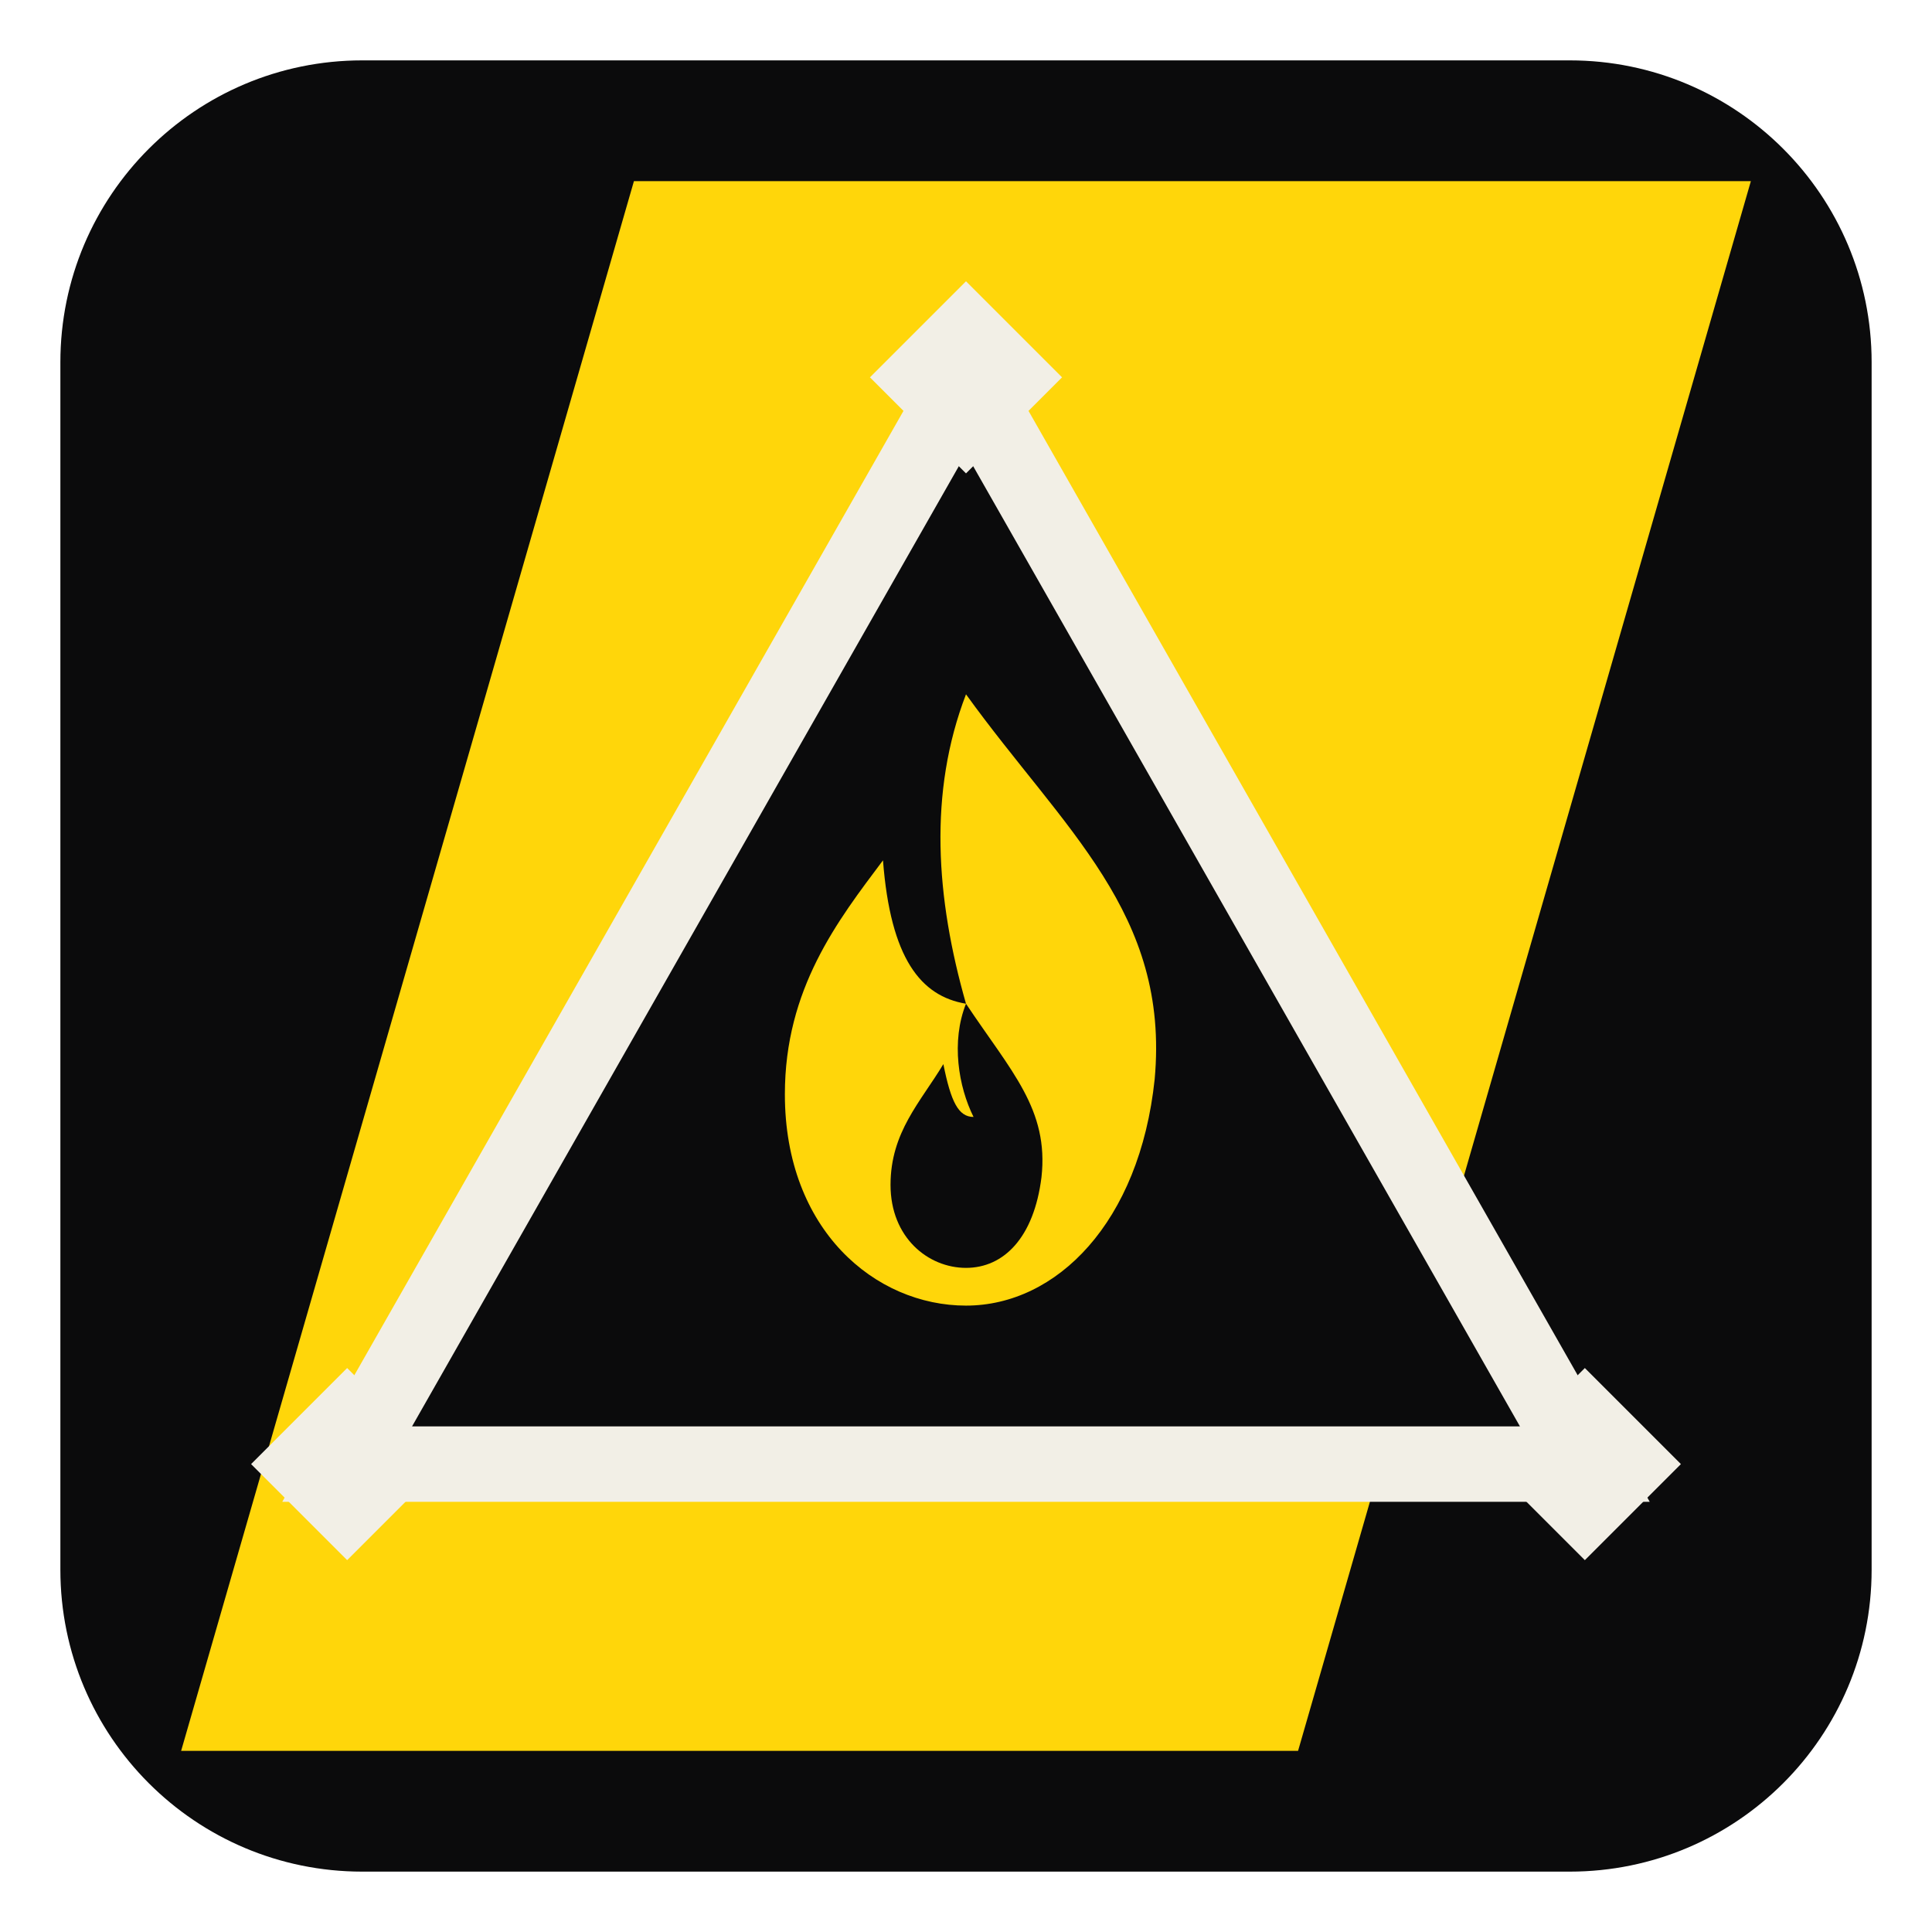
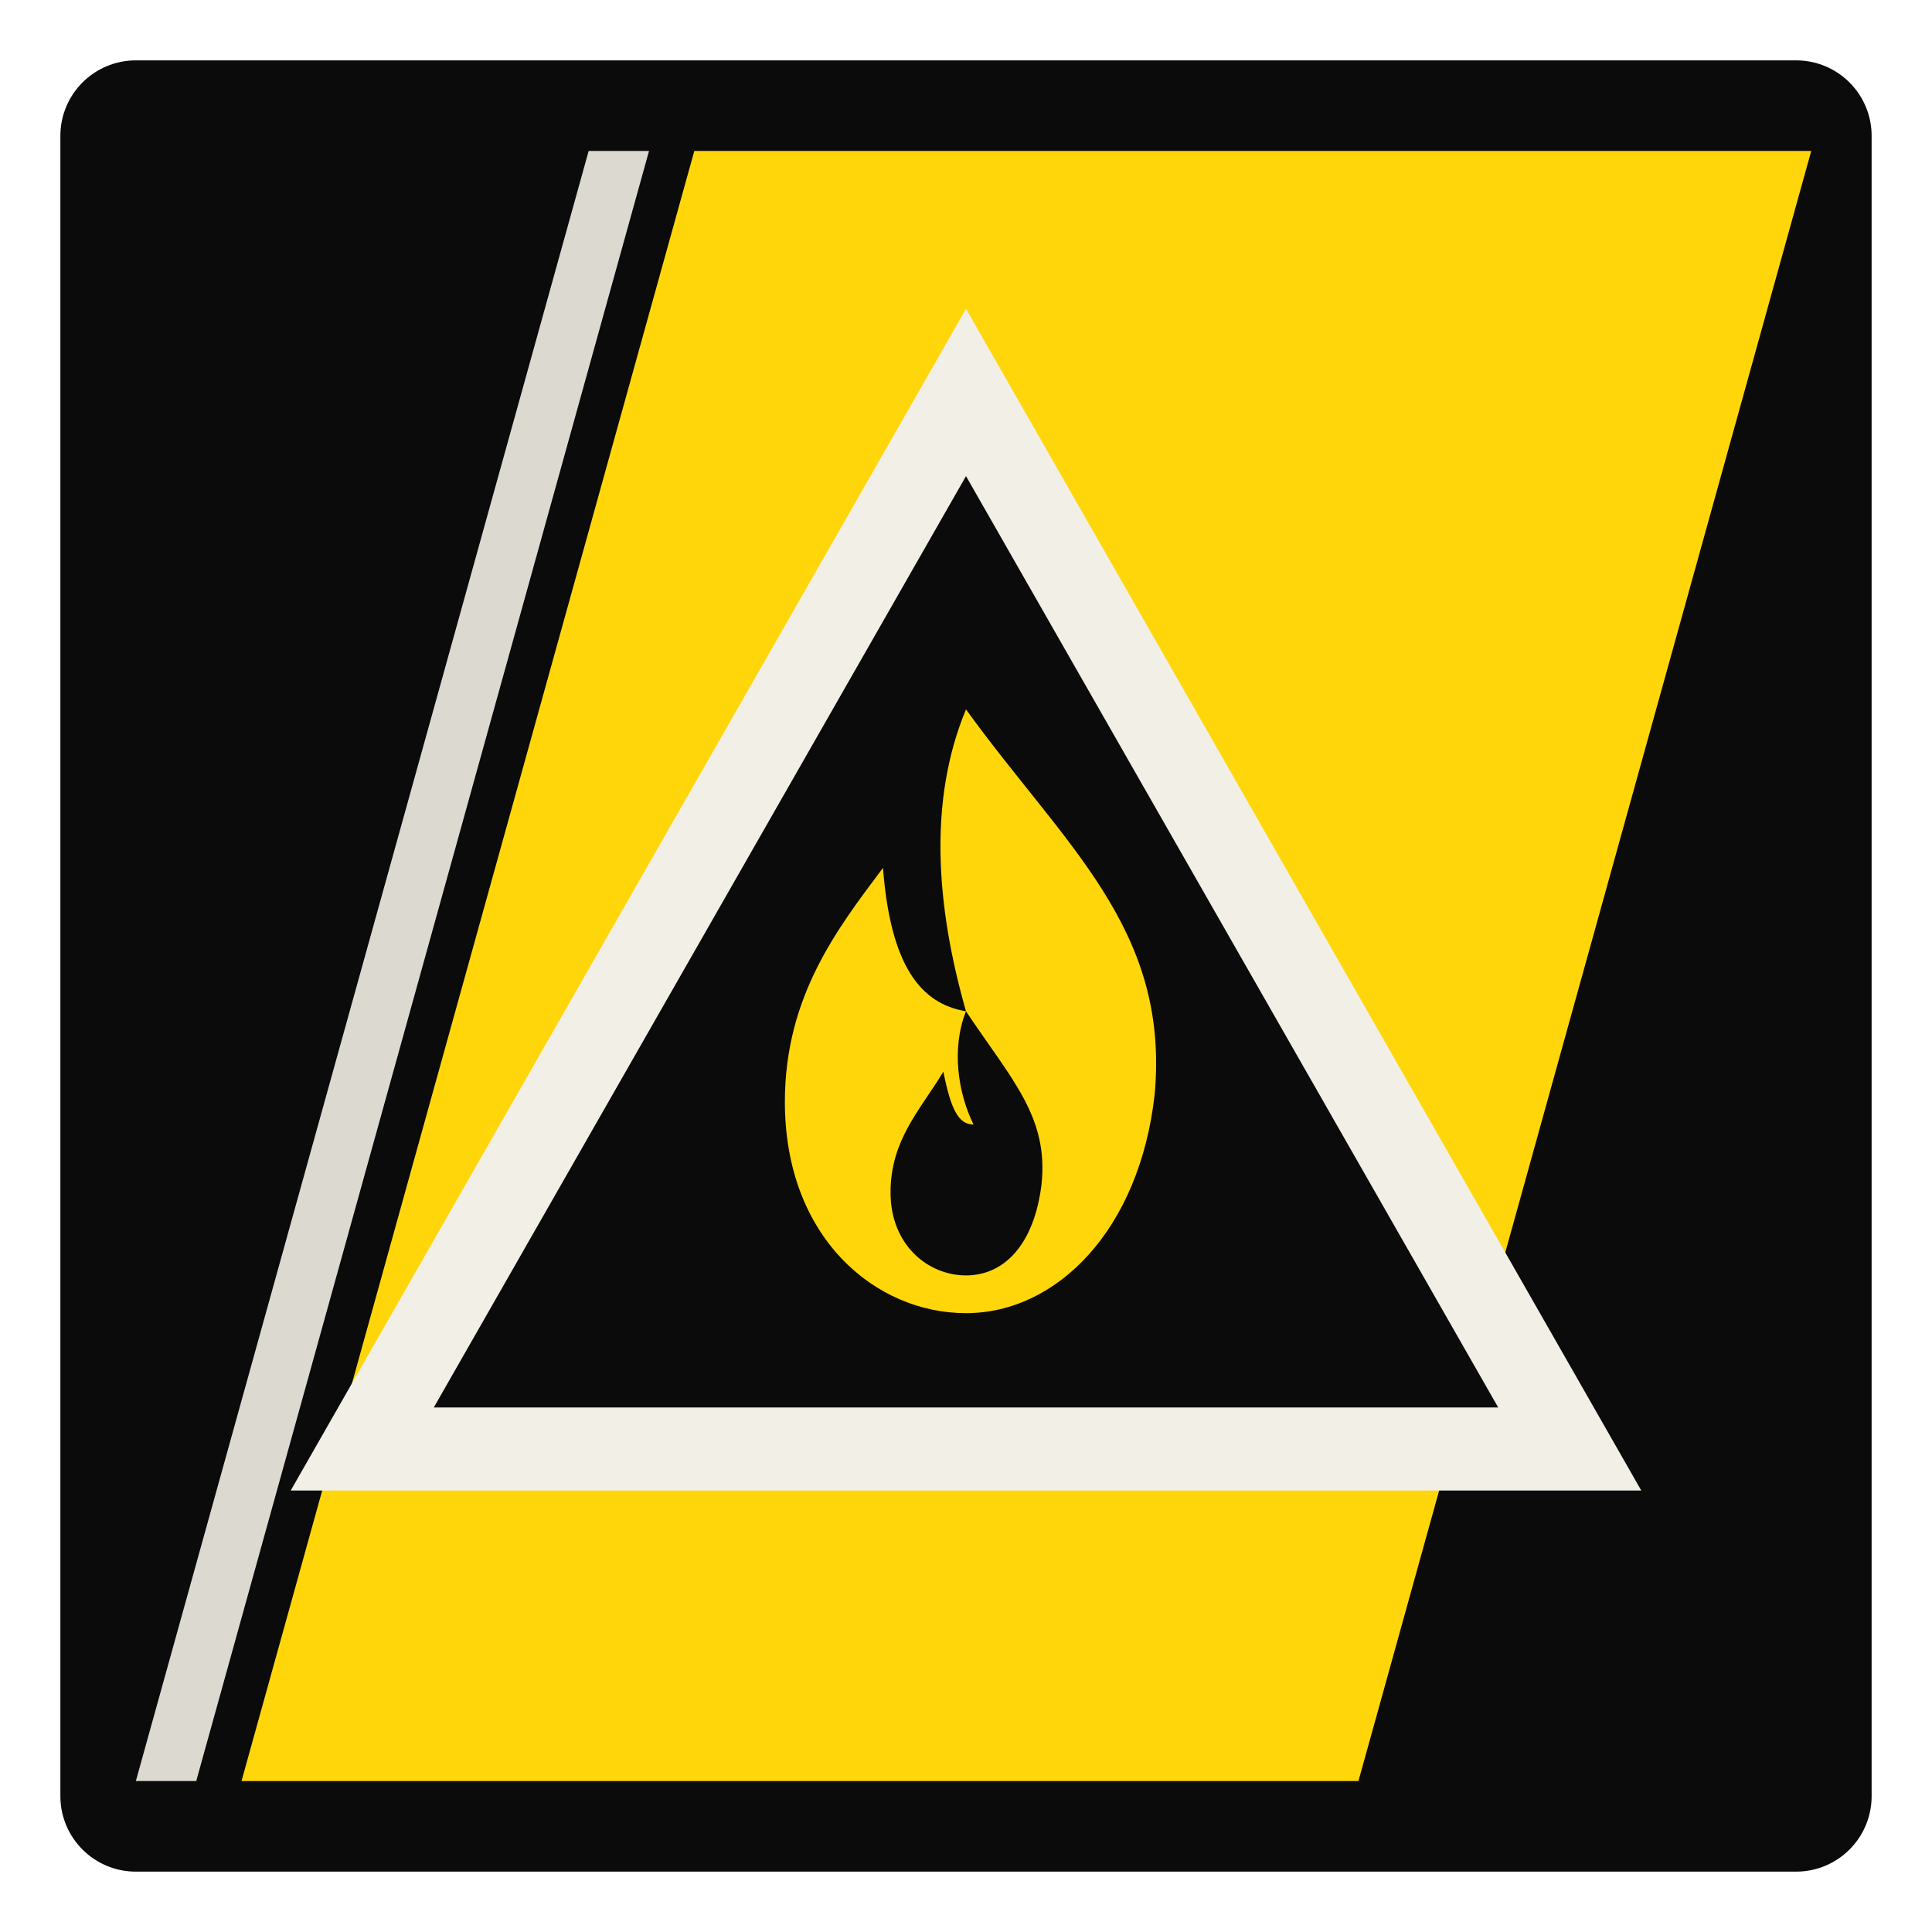
<svg xmlns="http://www.w3.org/2000/svg" width="256" height="256" viewBox="0 0 256 256">
-   <rect x="8" y="8" width="240" height="240" rx="40" fill="#0b0b0c" />
-   <path d="M84 24 L232 24 L172 232 L24 232 Z" fill="#ffd60a" />
-   <path d="M128 50 L210 194 L46 194 Z" fill="#0b0b0c" stroke="#f2efe6" stroke-width="10" stroke-linejoin="miter" />
-   <path d="M128 92 C141 110 155 121 153 143 C151 162 140 173 128 173 C116 173 104 163 104 145            C104 131 111 122 117 114 C118 127 122 132 128 133 C124 119 123 105 128 92 Z" fill="#ffd60a" />
-   <path d="M128 133 C134 142 139 147 138 156 C137 164 133 168 128 168 C123 168 118 164 118 157            C118 150 122 146 125 141 C126 146 127 148 129 148 C127 144 126 138 128 133 Z" fill="#0b0b0c" />
-   <rect x="119" y="41" width="18" height="18" fill="#f2efe6" transform="rotate(45 128 50)" />
-   <rect x="201" y="185" width="18" height="18" fill="#f2efe6" transform="rotate(45 210 194)" />
-   <rect x="37" y="185" width="18" height="18" fill="#f2efe6" transform="rotate(45 46 194)" />
+   <rect x="8" y="8" width="240" height="240" rx="10" fill="#0b0b0c" />
+   <path d="M92 20 L240 20 L180 236 L32 236 Z" fill="#ffd60a" />
+   <path d="M78 20 L86 20 L26 236 L18 236 Z" fill="#f2efe6" opacity="0.9" />
+   <path d="M128 52 L208 192 L48 192 Z" fill="#0b0b0c" stroke="#f2efe6" stroke-width="11" stroke-linejoin="miter" />
+   <path d="M128 94 C141 112 155 123 153 145 C151 163 140 174 128 174 C116 174 104 164 104 146            C104 132 111 123 117 115 C118 128 122 133 128 134 C124 120 123 106 128 94 Z" fill="#ffd60a" />
+   <path d="M128 134 C134 143 139 148 138 157 C137 165 133 169 128 169 C123 169 118 165 118 158            C118 151 122 147 125 142 C126 147 127 149 129 149 C127 145 126 139 128 134 Z" fill="#0b0b0c" />
</svg>
